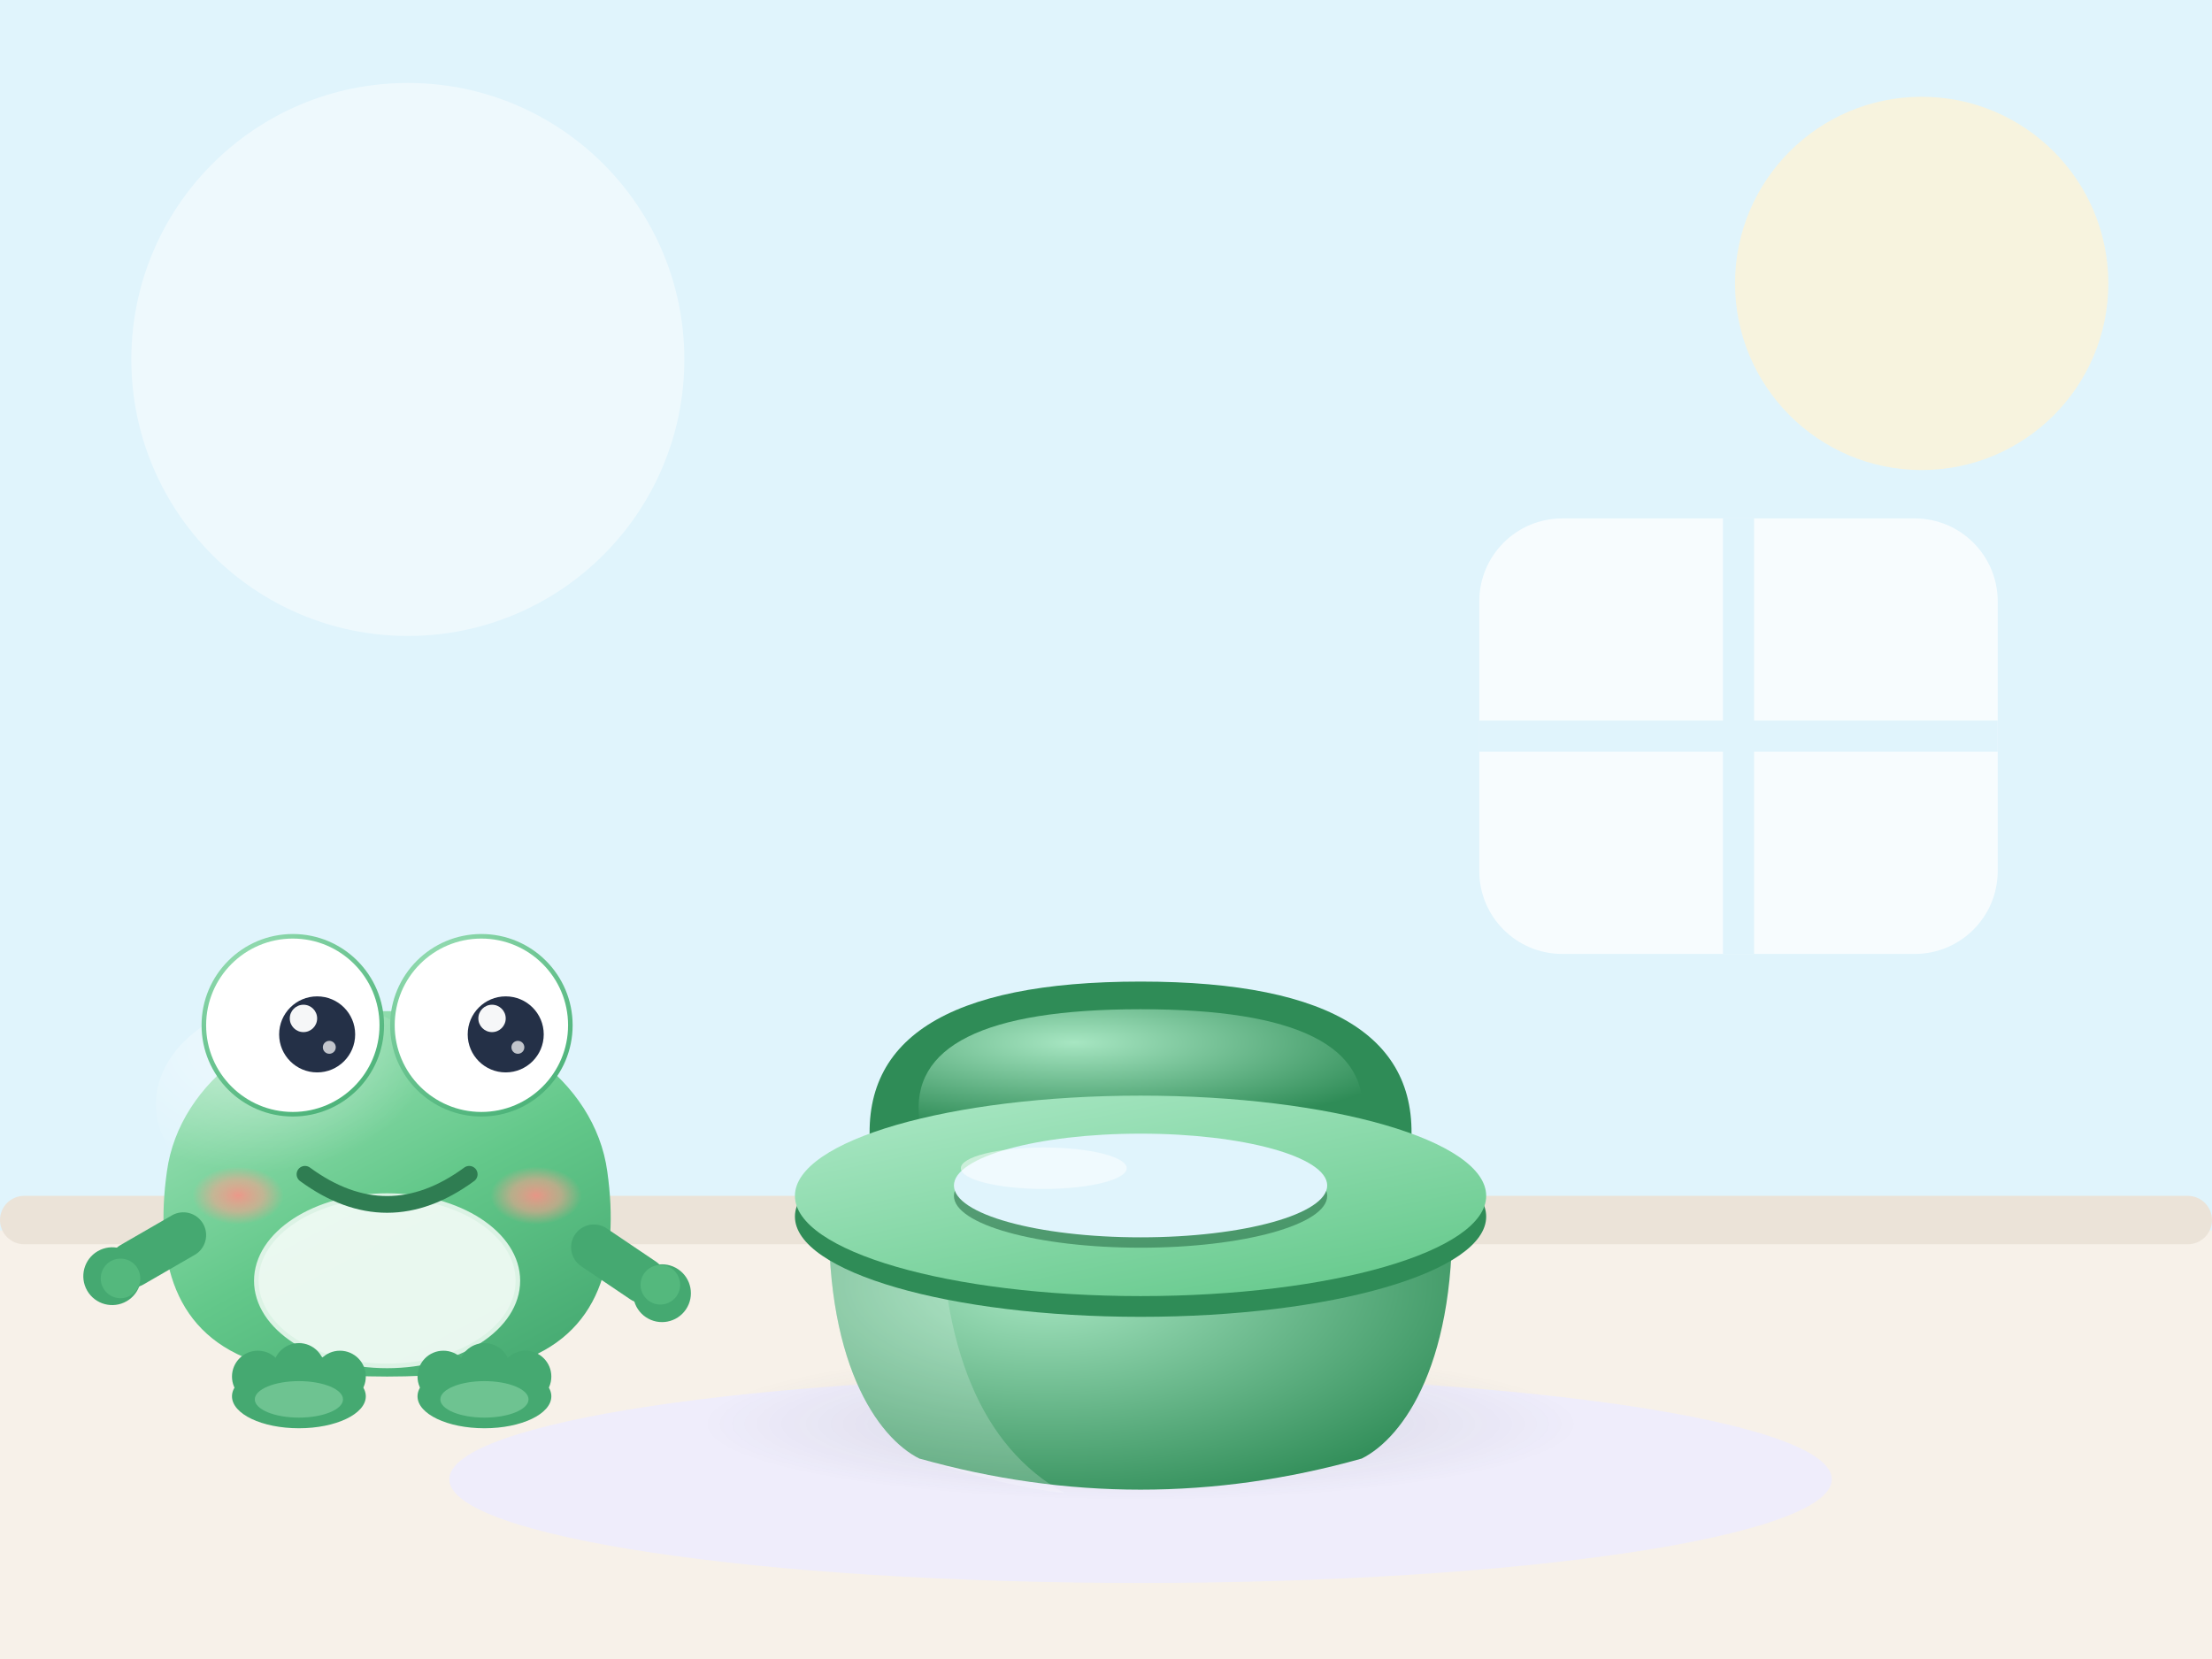
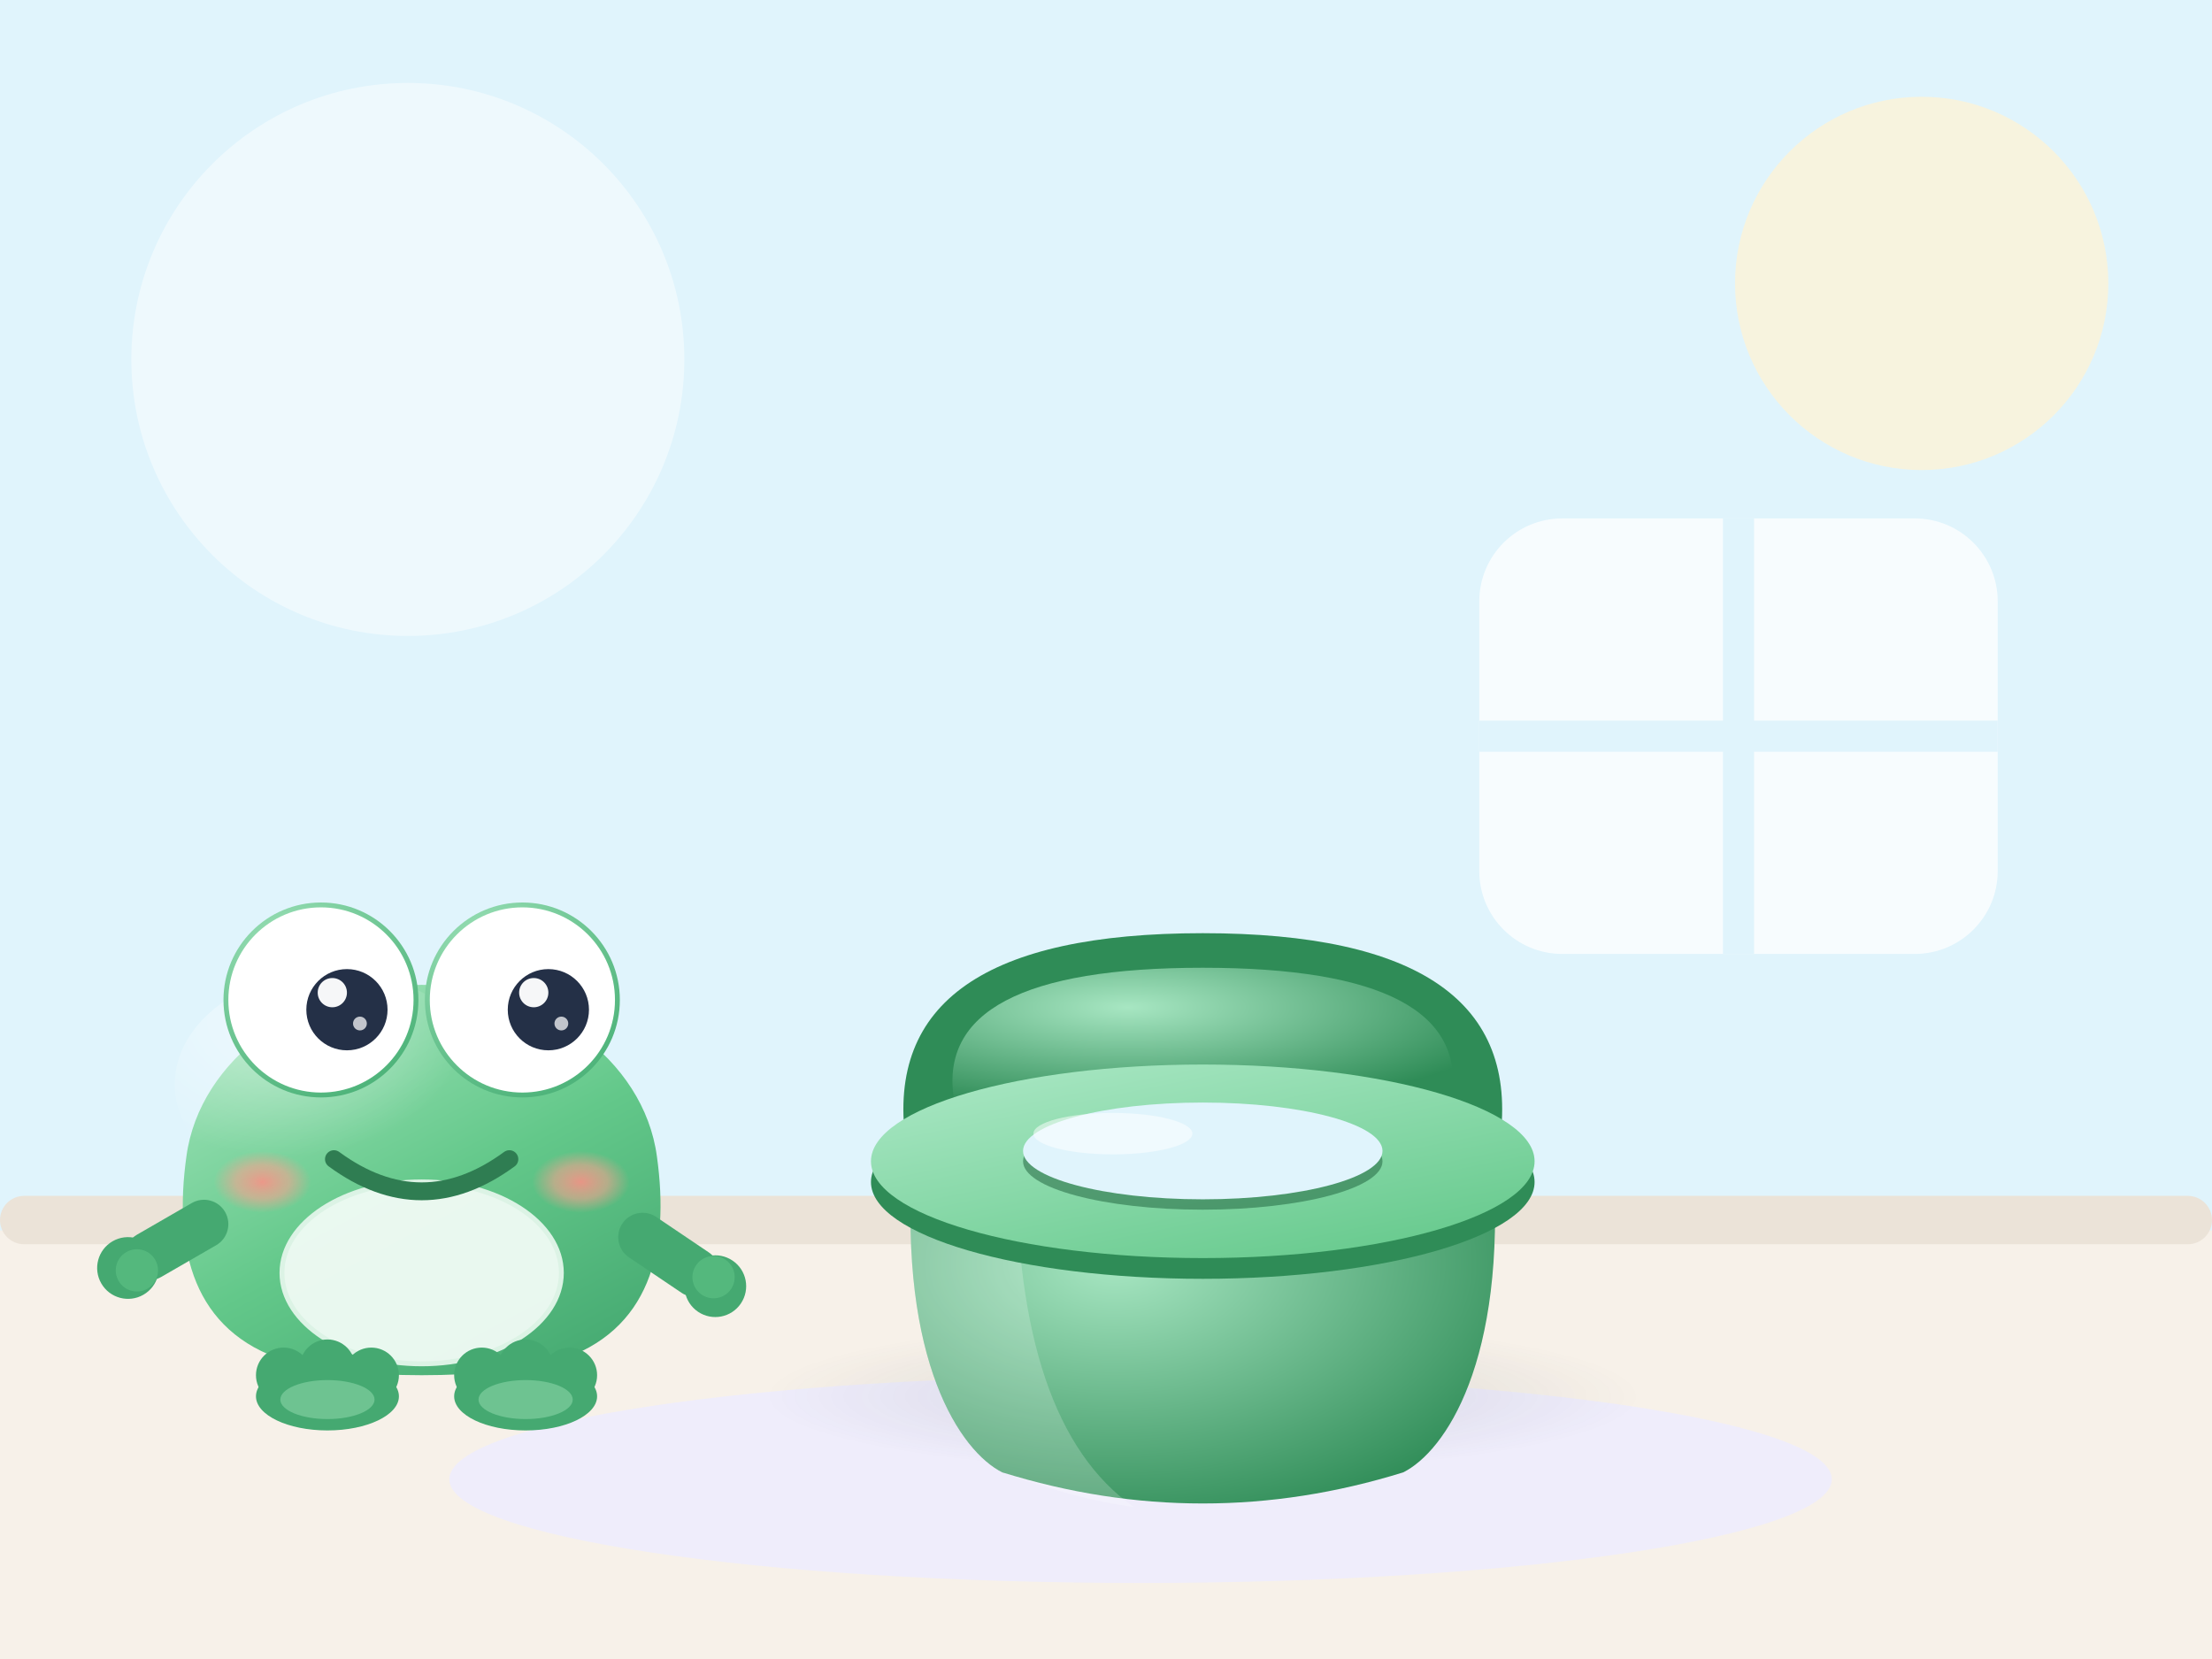
<svg xmlns="http://www.w3.org/2000/svg" viewBox="0 0 640 480" width="640" height="480">
  <defs>
    <radialGradient id="greenBall" cx="0.35" cy="0.3" r="0.8">
      <stop offset="0" stop-color="#A7E6C2" />
      <stop offset="1" stop-color="#2F8C57" />
    </radialGradient>
    <linearGradient id="hopBody" x1="0.2" y1="0" x2="0.85" y2="1">
      <stop offset="0" stop-color="#9FE3B9" />
      <stop offset="0.52" stop-color="#63C88A" />
      <stop offset="1" stop-color="#45A971" />
    </linearGradient>
    <radialGradient id="hopCheek" cx="0.5" cy="0.5" r="0.5">
      <stop offset="0" stop-color="#FF8E86" stop-opacity="0.85" />
      <stop offset="0.55" stop-color="#FF9F8F" stop-opacity="0.55" />
      <stop offset="1" stop-color="#FF9F8F" stop-opacity="0" />
    </radialGradient>
    <radialGradient id="hopEyeDome" cx="0.36" cy="0.28" r="0.75">
      <stop offset="0" stop-color="#A9E8C2" />
      <stop offset="1" stop-color="#4FB47B" />
    </radialGradient>
    <radialGradient id="hopSheen" cx="0.34" cy="0.22" r="0.6">
      <stop offset="0" stop-color="#FFFFFF" stop-opacity="0.45" />
      <stop offset="1" stop-color="#FFFFFF" stop-opacity="0" />
    </radialGradient>
    <linearGradient id="padGreenLight" x1="0.2" y1="0" x2="0.9" y2="1">
      <stop offset="0" stop-color="#A7E6C2" />
      <stop offset="1" stop-color="#63C88A" />
    </linearGradient>
    <radialGradient id="softShadow" cx="0.5" cy="0.5" r="0.5">
      <stop offset="0" stop-color="#243047" stop-opacity="0.14" />
      <stop offset="1" stop-color="#243047" stop-opacity="0" />
    </radialGradient>
  </defs>
  <g id="step-try">
    <rect x="0" y="0" width="640" height="480" fill="#E0F4FC" />
    <circle cx="118" cy="104" r="80" fill="#FFFFFF" opacity="0.45" />
    <circle cx="556" cy="82" r="54" fill="#FFF3D4" opacity="0.75" />
    <rect x="0" y="356" width="640" height="124" fill="#F7F1E9" />
    <rect x="0" y="346" width="640" height="14" rx="7" fill="#EBE3D8" />
    <rect x="428" y="150" width="150" height="126" rx="24" fill="#FFFFFF" opacity="0.75" />
    <path d="M 503 150 v 126 M 428 213 h 150" stroke="#E0F4FC" stroke-width="9" />
    <ellipse cx="330" cy="428" rx="200" ry="30" fill="#EFEDFB" />
-     <g transform="translate(330 408) scale(1)">
+     <g transform="translate(348 400) scale(1)">
      <ellipse cx="0" cy="4" rx="128" ry="22" fill="url(#softShadow)" />
-       <path d="M -78 -74 q -6 -50 78 -50 q 84 0 78 50 q -78 -18 -156 0 Z" fill="#2F8C57" />
-       <path d="M -64 -84 q -4 -32 64 -32 q 68 0 64 32 q -64 -12 -128 0 Z" fill="url(#greenBall)" />
-       <path d="M -90 -62 C -92 -14 -76 8 -64 14 Q 0 32 64 14 C 76 8 92 -14 90 -62 Z" fill="url(#greenBall)" />
-       <path d="M -90 -62 C -92 -14 -76 8 -64 14 Q -40 22 -22 24 Q -58 4 -58 -62 Z" fill="#FFFFFF" opacity="0.2" />
-       <ellipse cx="0" cy="-56" rx="100" ry="29" fill="#2F8C57" />
-       <ellipse cx="0" cy="-62" rx="100" ry="29" fill="url(#padGreenLight)" />
-       <ellipse cx="0" cy="-62" rx="54" ry="15" fill="#1B5E39" opacity="0.5" />
-       <ellipse cx="0" cy="-65" rx="54" ry="15" fill="#E0F4FC" />
-       <ellipse cx="-28" cy="-70" rx="24" ry="6" fill="#FFFFFF" opacity="0.5" />
+       <path d="M -86 -70 q -8 -60 86 -60 q 94 0 86 60 q -86 -20 -172 0 Z" fill="#2F8C57" />
+       <path d="M -72 -82 q -6 -38 72 -38 q 78 0 72 38 q -72 -14 -144 0 Z" fill="url(#greenBall)" />
+       <path d="M -84 -64 C -88 -6 -70 20 -58 26 Q 0 44 58 26 C 70 20 88 -6 84 -64 Z" fill="url(#greenBall)" />
+       <path d="M -84 -64 C -88 -6 -70 20 -58 26 Q -36 34 -20 36 Q -54 12 -54 -64 Z" fill="#FFFFFF" opacity="0.2" />
+       <ellipse cx="0" cy="-58" rx="96" ry="28" fill="#2F8C57" />
+       <ellipse cx="0" cy="-64" rx="96" ry="28" fill="url(#padGreenLight)" />
+       <ellipse cx="0" cy="-64" rx="52" ry="14" fill="#1B5E39" opacity="0.5" />
+       <ellipse cx="0" cy="-67" rx="52" ry="14" fill="#E0F4FC" />
+       <ellipse cx="-26" cy="-72" rx="23" ry="6" fill="#FFFFFF" opacity="0.5" />
    </g>
-     <g transform="translate(112 404) scale(0.44) translate(-256 -440)">
+     <g transform="translate(122 404) scale(0.47) translate(-256 -440)">
      <path d="     M 256 186.7     C 330.5 186.7, 392.7 232.4, 400.8 292.2     C 408.9 350, 396.6 400, 340 418     C 300 430, 212 430, 172 418     C 115.4 400, 103.1 350, 111.2 292.2     C 119.3 232.4, 181.5 186.7, 256 186.7     Z" fill="url(#hopBody)" />
      <ellipse cx="200" cy="248" rx="96" ry="70" fill="url(#hopSheen)" />
      <g transform="translate(122 334) rotate(150)">
        <rect x="-15" y="-15" width="69" height="30" rx="15" fill="#45A971" />
        <circle cx="54" cy="0" r="19" fill="#45A971" />
        <circle cx="50" cy="-4" r="13" fill="#63C88A" opacity="0.5" />
      </g>
      <g transform="translate(392 342) rotate(34)">
        <rect x="-15" y="-15" width="69" height="30" rx="15" fill="#45A971" />
        <circle cx="54" cy="0" r="19" fill="#45A971" />
        <circle cx="50" cy="-4" r="13" fill="#63C88A" opacity="0.5" />
      </g>
      <ellipse cx="256" cy="364" rx="86" ry="56" fill="#F0FBF4" opacity="0.95" />
      <ellipse cx="256" cy="364" rx="86" ry="56" fill="none" stroke="#DCF3E5" stroke-width="3" />
      <g transform="translate(198 438) scale(1 1)">
        <ellipse cx="0" cy="2" rx="44" ry="21" fill="#45A971" />
        <circle cx="-27" cy="-11" r="17" fill="#45A971" />
        <circle cx="0" cy="-16" r="17" fill="#45A971" />
        <circle cx="27" cy="-11" r="17" fill="#45A971" />
        <ellipse cx="0" cy="4" rx="29" ry="12" fill="#9FE3B9" opacity="0.45" />
      </g>
      <g transform="translate(320 438) scale(-1 1)">
        <ellipse cx="0" cy="2" rx="44" ry="21" fill="#45A971" />
        <circle cx="-27" cy="-11" r="17" fill="#45A971" />
        <circle cx="0" cy="-16" r="17" fill="#45A971" />
        <circle cx="27" cy="-11" r="17" fill="#45A971" />
        <ellipse cx="0" cy="4" rx="29" ry="12" fill="#9FE3B9" opacity="0.45" />
      </g>
      <g>
        <circle cx="194" cy="196" r="60" fill="url(#hopEyeDome)" />
        <ellipse cx="194" cy="196" rx="57" ry="57" fill="#FFFFFF" />
        <circle cx="210" cy="202" r="25" fill="#243047" />
        <circle cx="201" cy="191.5" r="9" fill="#FFFFFF" opacity="0.96" />
        <circle cx="218" cy="210.5" r="4.25" fill="#FFFFFF" opacity="0.72" />
      </g>
      <g>
        <circle cx="318" cy="196" r="60" fill="url(#hopEyeDome)" />
        <ellipse cx="318" cy="196" rx="57" ry="57" fill="#FFFFFF" />
        <circle cx="334" cy="202" r="25" fill="#243047" />
        <circle cx="325" cy="191.5" r="9" fill="#FFFFFF" opacity="0.96" />
        <circle cx="342" cy="210.5" r="4.25" fill="#FFFFFF" opacity="0.72" />
      </g>
      <ellipse cx="158" cy="308" rx="30" ry="19" fill="url(#hopCheek)" />
      <ellipse cx="354" cy="308" rx="30" ry="19" fill="url(#hopCheek)" />
      <path d="M 202 294 Q 256 333.6 310 294" fill="none" stroke="#2F7D52" stroke-width="11" stroke-linecap="round" />
    </g>
  </g>
</svg>
